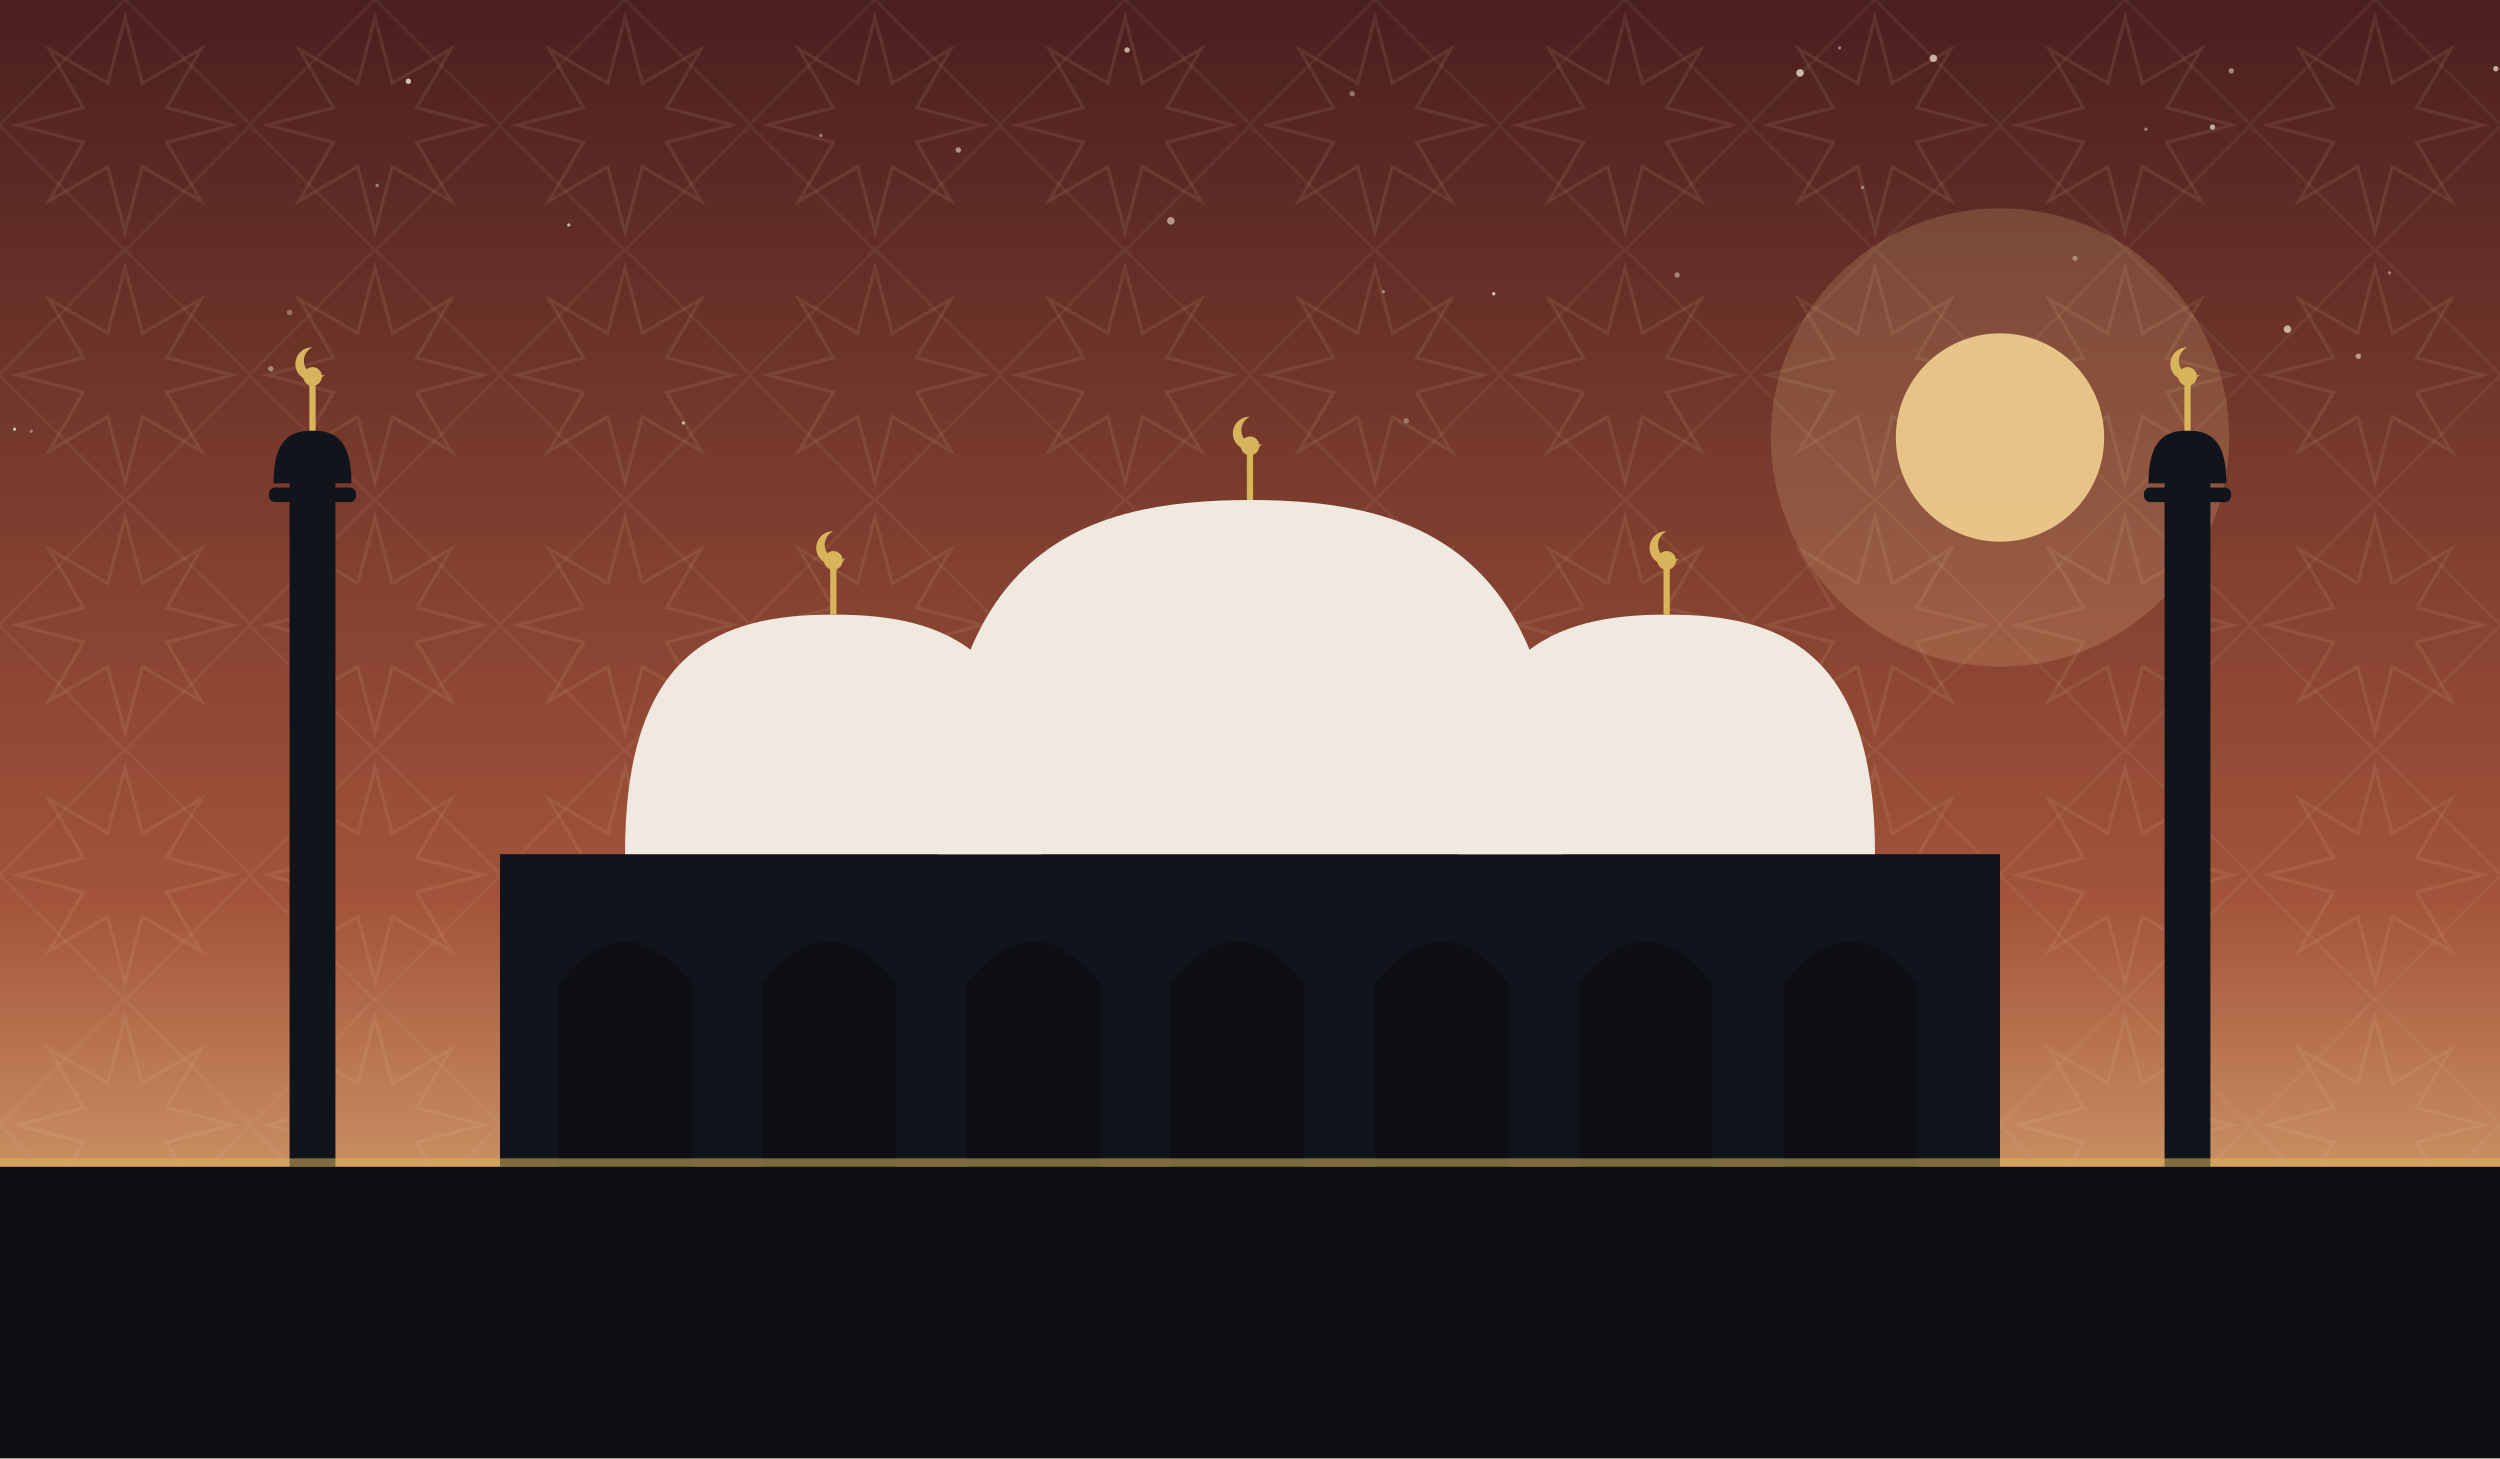
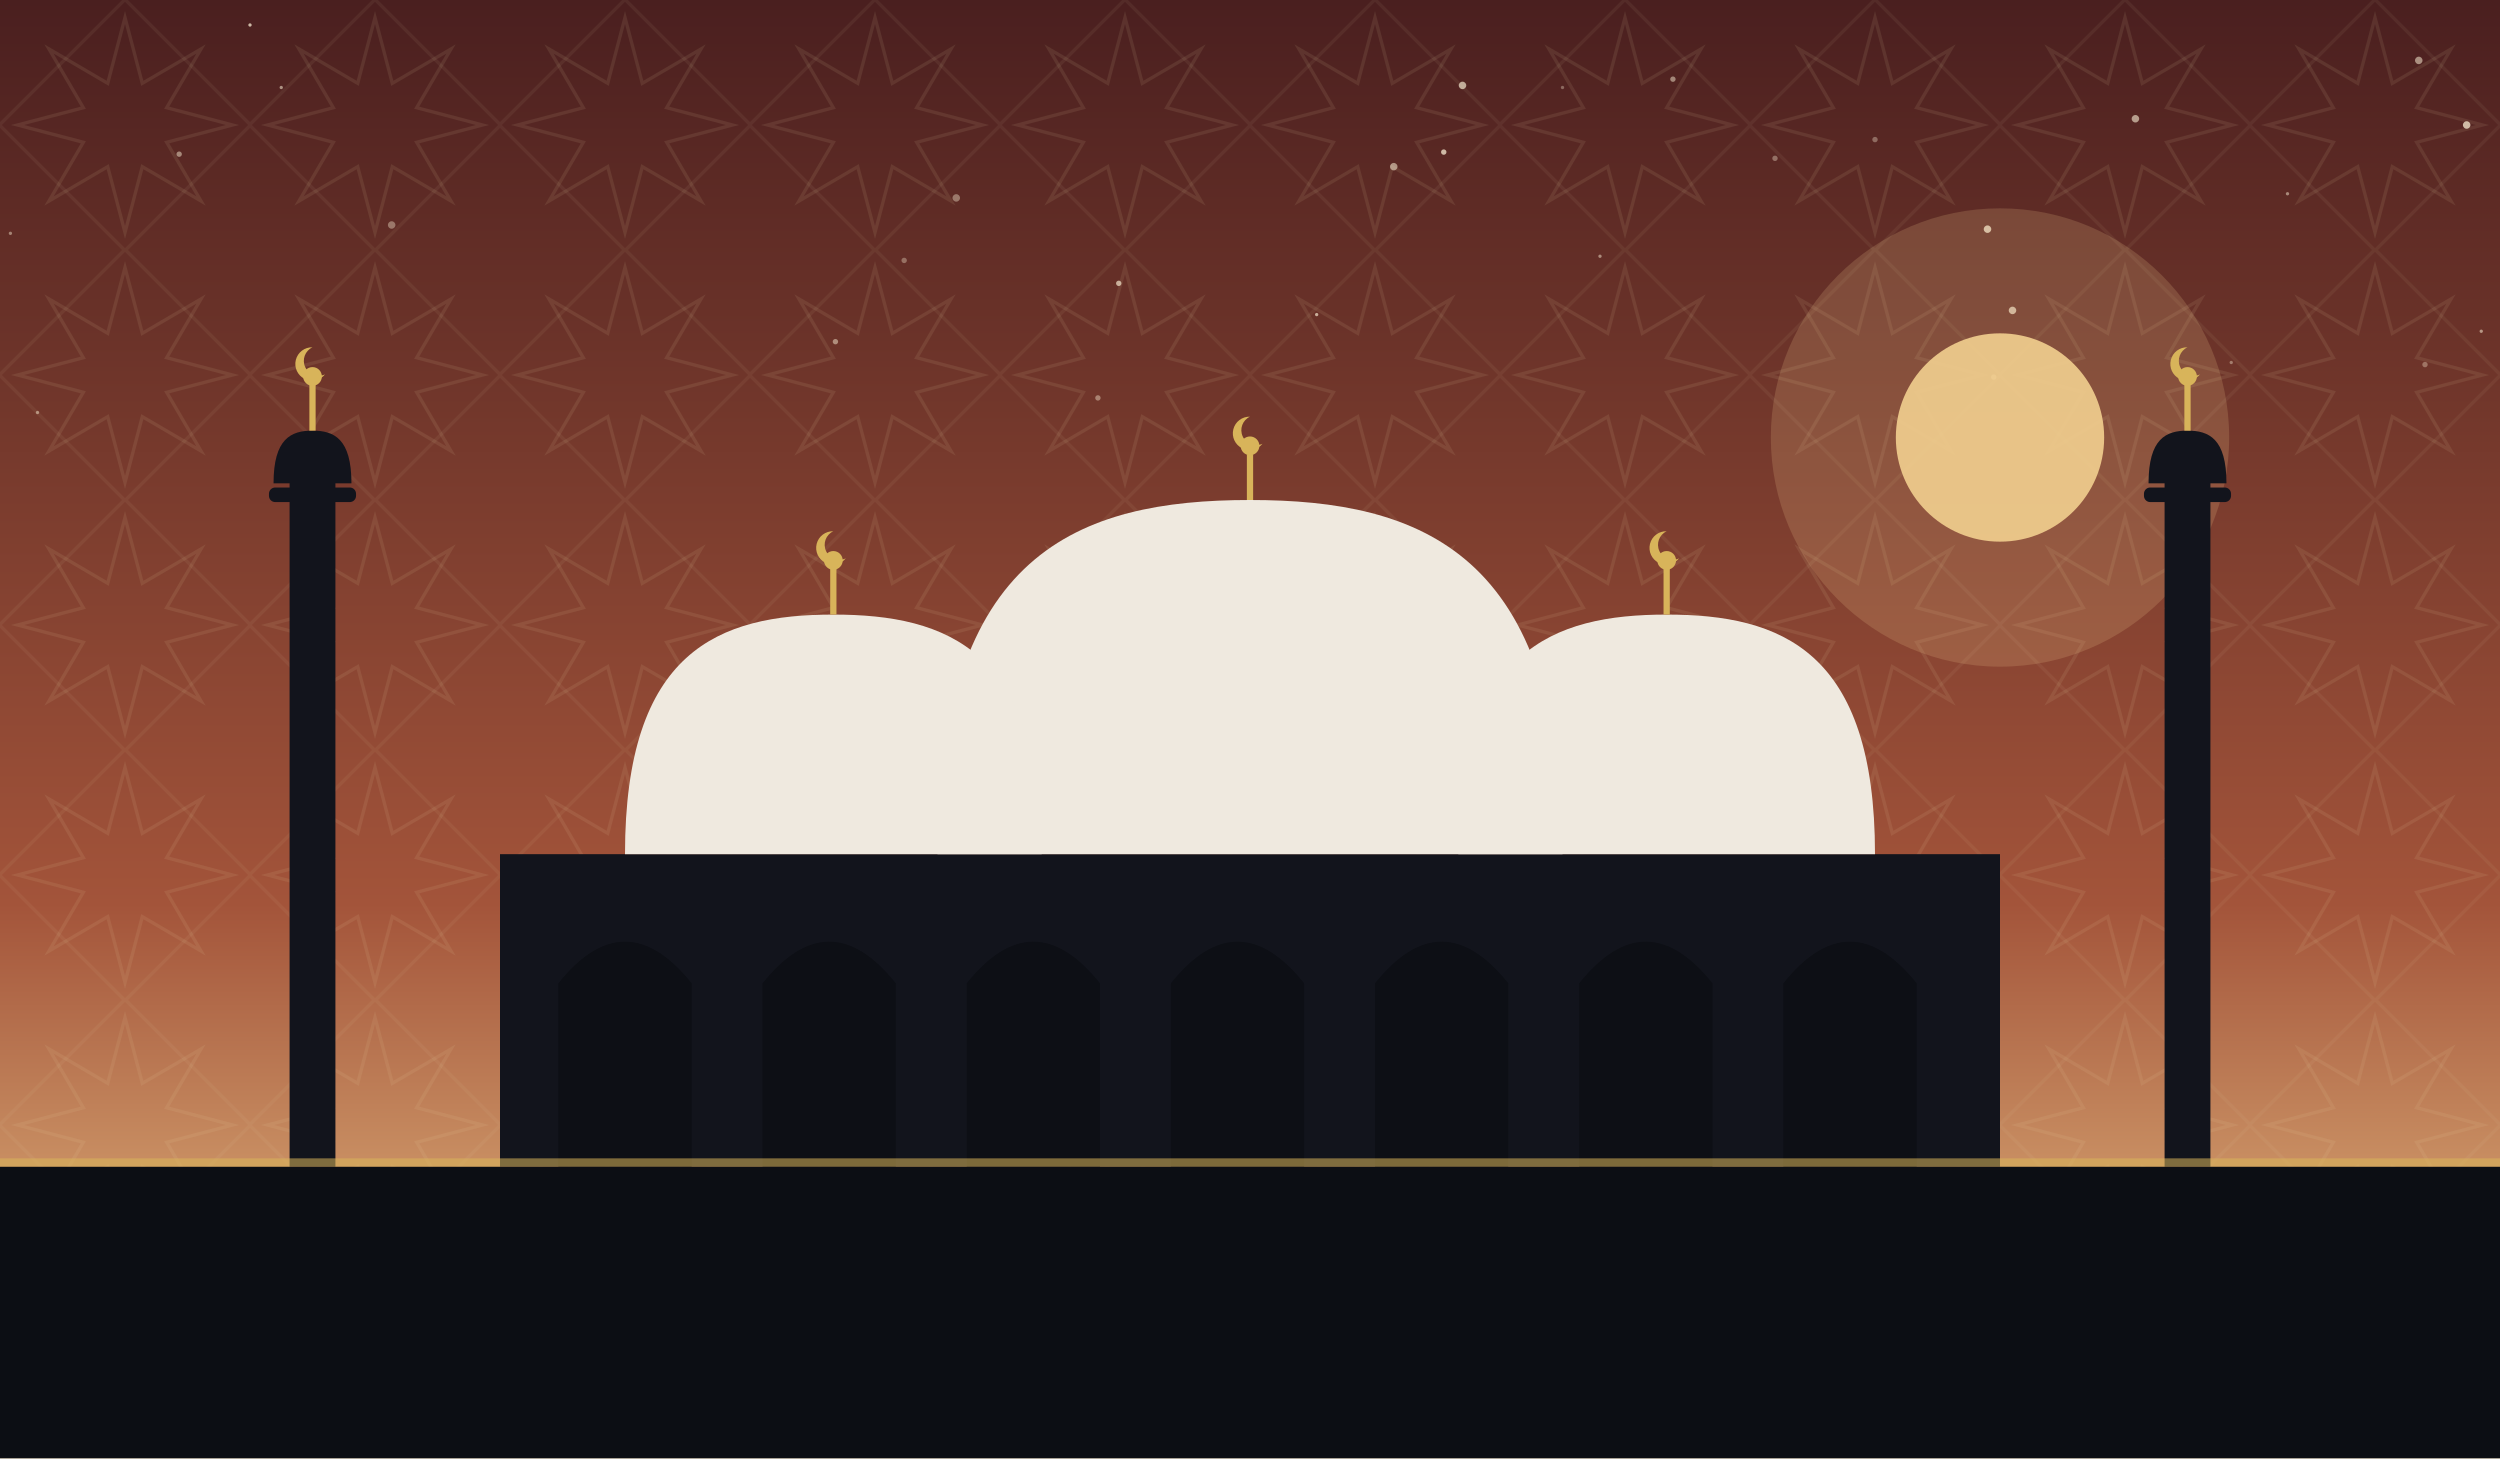
<svg xmlns="http://www.w3.org/2000/svg" viewBox="0 0 1200 700" role="img">
  <defs>
    <linearGradient id="sky" x1="0" y1="0" x2="0" y2="1">
      <stop offset="0" stop-color="#4a1f1f" />
      <stop offset="0.62" stop-color="#a3543a" />
      <stop offset="1" stop-color="#f2cf8f" />
    </linearGradient>
    <pattern id="g1" width="120" height="120" patternUnits="userSpaceOnUse">
      <polygon points="111.6,60.0 80.0,68.3 96.5,96.5 68.3,80.0 60.0,111.6 51.7,80.0 23.5,96.5 40.0,68.3 8.4,60.0 40.0,51.7 23.5,23.5 51.7,40.0 60.0,8.4 68.3,40.0 96.5,23.5 80.0,51.7" fill="none" stroke="#e8d9a8" stroke-width="1.6" opacity="0.1" />
      <rect x="17.4" y="17.4" width="85.2" height="85.2" fill="none" stroke="#e8d9a8" stroke-width="1.6" opacity="0.07" transform="rotate(45 60.0 60.0)" />
    </pattern>
  </defs>
  <rect width="1200" height="700" fill="url(#sky)" />
  <rect width="1200" height="700" fill="url(#g1)" />
-   <circle cx="1098" cy="158" r="1.8" fill="#f7ecd2" opacity="0.69" />
-   <circle cx="1132" cy="171" r="1.3" fill="#f7ecd2" opacity="0.57" />
-   <circle cx="151" cy="179" r="0.8" fill="#f7ecd2" opacity="0.64" />
-   <circle cx="675" cy="202" r="1.3" fill="#f7ecd2" opacity="0.35" />
-   <circle cx="664" cy="140" r="0.8" fill="#f7ecd2" opacity="0.45" />
-   <circle cx="1198" cy="33" r="1.3" fill="#f7ecd2" opacity="0.69" />
-   <circle cx="717" cy="141" r="0.8" fill="#f7ecd2" opacity="0.82" />
-   <circle cx="541" cy="24" r="1.3" fill="#f7ecd2" opacity="0.69" />
-   <circle cx="1030" cy="62" r="0.8" fill="#f7ecd2" opacity="0.45" />
-   <circle cx="864" cy="35" r="1.8" fill="#f7ecd2" opacity="0.75" />
-   <circle cx="883" cy="23" r="0.8" fill="#f7ecd2" opacity="0.44" />
-   <circle cx="7" cy="206" r="0.8" fill="#f7ecd2" opacity="0.77" />
-   <circle cx="996" cy="124" r="1.3" fill="#f7ecd2" opacity="0.39" />
-   <circle cx="130" cy="177" r="1.3" fill="#f7ecd2" opacity="0.45" />
-   <circle cx="649" cy="45" r="1.3" fill="#f7ecd2" opacity="0.40" />
-   <circle cx="273" cy="108" r="0.8" fill="#f7ecd2" opacity="0.69" />
-   <circle cx="562" cy="106" r="1.8" fill="#f7ecd2" opacity="0.57" />
-   <circle cx="196" cy="39" r="1.3" fill="#f7ecd2" opacity="0.79" />
-   <circle cx="15" cy="207" r="0.8" fill="#f7ecd2" opacity="0.40" />
-   <circle cx="139" cy="150" r="1.3" fill="#f7ecd2" opacity="0.35" />
-   <circle cx="928" cy="28" r="1.8" fill="#f7ecd2" opacity="0.69" />
-   <circle cx="1062" cy="61" r="1.3" fill="#f7ecd2" opacity="0.67" />
-   <circle cx="181" cy="89" r="0.8" fill="#f7ecd2" opacity="0.44" />
-   <circle cx="805" cy="132" r="1.3" fill="#f7ecd2" opacity="0.45" />
-   <circle cx="894" cy="90" r="0.8" fill="#f7ecd2" opacity="0.45" />
-   <circle cx="328" cy="203" r="0.8" fill="#f7ecd2" opacity="0.69" />
-   <circle cx="1147" cy="131" r="0.8" fill="#f7ecd2" opacity="0.42" />
-   <circle cx="1071" cy="34" r="1.3" fill="#f7ecd2" opacity="0.49" />
-   <circle cx="460" cy="72" r="1.3" fill="#f7ecd2" opacity="0.55" />
-   <circle cx="394" cy="65" r="0.8" fill="#f7ecd2" opacity="0.45" />
+   <circle cx="188" cy="108" r="1.8" fill="#f7ecd2" opacity="0.39" />
+   <circle cx="702" cy="41" r="1.8" fill="#f7ecd2" opacity="0.67" />
+   <circle cx="1161" cy="29" r="1.8" fill="#f7ecd2" opacity="0.54" />
+   <circle cx="5" cy="112" r="0.8" fill="#f7ecd2" opacity="0.45" />
+   <circle cx="954" cy="110" r="1.8" fill="#f7ecd2" opacity="0.75" />
+   <circle cx="768" cy="123" r="0.8" fill="#f7ecd2" opacity="0.49" />
+   <circle cx="527" cy="191" r="1.3" fill="#f7ecd2" opacity="0.42" />
+   <circle cx="1071" cy="174" r="0.8" fill="#f7ecd2" opacity="0.39" />
+   <circle cx="120" cy="12" r="0.8" fill="#f7ecd2" opacity="0.75" />
+   <circle cx="434" cy="125" r="1.3" fill="#f7ecd2" opacity="0.35" />
+   <circle cx="693" cy="73" r="1.3" fill="#f7ecd2" opacity="0.74" />
+   <circle cx="537" cy="136" r="1.3" fill="#f7ecd2" opacity="0.67" />
+   <circle cx="86" cy="74" r="1.3" fill="#f7ecd2" opacity="0.49" />
+   <circle cx="900" cy="67" r="1.3" fill="#f7ecd2" opacity="0.35" />
+   <circle cx="459" cy="95" r="1.8" fill="#f7ecd2" opacity="0.40" />
+   <circle cx="803" cy="38" r="1.3" fill="#f7ecd2" opacity="0.49" />
+   <circle cx="852" cy="76" r="1.3" fill="#f7ecd2" opacity="0.37" />
+   <circle cx="966" cy="149" r="1.8" fill="#f7ecd2" opacity="0.69" />
+   <circle cx="1025" cy="57" r="1.8" fill="#f7ecd2" opacity="0.60" />
+   <circle cx="669" cy="80" r="1.8" fill="#f7ecd2" opacity="0.55" />
+   <circle cx="18" cy="198" r="0.8" fill="#f7ecd2" opacity="0.49" />
+   <circle cx="632" cy="151" r="0.8" fill="#f7ecd2" opacity="0.67" />
+   <circle cx="1191" cy="159" r="0.8" fill="#f7ecd2" opacity="0.54" />
+   <circle cx="135" cy="42" r="0.8" fill="#f7ecd2" opacity="0.55" />
+   <circle cx="1184" cy="60" r="1.8" fill="#f7ecd2" opacity="0.75" />
+   <circle cx="1098" cy="93" r="0.8" fill="#f7ecd2" opacity="0.49" />
+   <circle cx="957" cy="181" r="1.3" fill="#f7ecd2" opacity="0.52" />
+   <circle cx="401" cy="164" r="1.3" fill="#f7ecd2" opacity="0.49" />
+   <circle cx="750" cy="42" r="0.8" fill="#f7ecd2" opacity="0.35" />
+   <circle cx="1164" cy="175" r="1.3" fill="#f7ecd2" opacity="0.35" />
  <circle cx="960" cy="210" r="110" fill="#f2cf8f" opacity="0.18" />
  <circle cx="960" cy="210" r="50" fill="#f2cf8f" opacity="0.9" />
  <rect x="240" y="410" width="720" height="150" fill="#12141c" />
  <path d="M 268 560 L 268 472 Q 300 432 332 472 L 332 560 Z" fill="#0c0e14" opacity="0.9" />
  <path d="M 366 560 L 366 472 Q 398 432 430 472 L 430 560 Z" fill="#0c0e14" opacity="0.9" />
  <path d="M 464 560 L 464 472 Q 496 432 528 472 L 528 560 Z" fill="#0c0e14" opacity="0.9" />
  <path d="M 562 560 L 562 472 Q 594 432 626 472 L 626 560 Z" fill="#0c0e14" opacity="0.9" />
  <path d="M 660 560 L 660 472 Q 692 432 724 472 L 724 560 Z" fill="#0c0e14" opacity="0.9" />
  <path d="M 758 560 L 758 472 Q 790 432 822 472 L 822 560 Z" fill="#0c0e14" opacity="0.9" />
  <path d="M 856 560 L 856 472 Q 888 432 920 472 L 920 560 Z" fill="#0c0e14" opacity="0.9" />
  <path d="M 450 410 C 450 265.5, 517.5 240, 600 240 C 682.5 240, 750 265.5, 750 410 Z" fill="#efe9df" />
  <line x1="600" y1="240" x2="600" y2="218" stroke="#d8b45a" stroke-width="3" />
  <circle cx="600" cy="214" r="4.5" fill="#d8b45a" />
  <path d="M 600 200 a 8 8 0 1 0 6 13 a 6.4 6.4 0 1 1 -6 -13 Z" fill="#d8b45a" />
  <path d="M 300 410 C 300 312.25, 345.0 295, 400 295 C 455.0 295, 500 312.25, 500 410 Z" fill="#efe9df" />
  <line x1="400" y1="295" x2="400" y2="273" stroke="#d8b45a" stroke-width="3" />
  <circle cx="400" cy="269" r="4.5" fill="#d8b45a" />
  <path d="M 400 255 a 8 8 0 1 0 6 13 a 6.4 6.4 0 1 1 -6 -13 Z" fill="#d8b45a" />
  <path d="M 700 410 C 700 312.25, 745.0 295, 800 295 C 855.0 295, 900 312.25, 900 410 Z" fill="#efe9df" />
  <line x1="800" y1="295" x2="800" y2="273" stroke="#d8b45a" stroke-width="3" />
  <circle cx="800" cy="269" r="4.5" fill="#d8b45a" />
  <path d="M 800 255 a 8 8 0 1 0 6 13 a 6.4 6.4 0 1 1 -6 -13 Z" fill="#d8b45a" />
  <rect x="139.0" y="230" width="22" height="330" fill="#12141c" />
  <rect x="129.1" y="234" width="41.8" height="7" rx="3" fill="#12141c" />
  <path d="M 131.3 232 C 131.3 210.495, 139.715 206.7, 150 206.7 C 160.285 206.7, 168.7 210.495, 168.7 232 Z" fill="#12141c" />
  <line x1="150" y1="206.7" x2="150" y2="184.7" stroke="#d8b45a" stroke-width="3" />
  <circle cx="150" cy="180.7" r="4.5" fill="#d8b45a" />
  <path d="M 150 166.7 a 8 8 0 1 0 6 13 a 6.4 6.4 0 1 1 -6 -13 Z" fill="#d8b45a" />
  <rect x="1039.0" y="230" width="22" height="330" fill="#12141c" />
  <rect x="1029.1" y="234" width="41.8" height="7" rx="3" fill="#12141c" />
  <path d="M 1031.3 232 C 1031.3 210.495, 1039.715 206.7, 1050 206.7 C 1060.285 206.7, 1068.7 210.495, 1068.7 232 Z" fill="#12141c" />
  <line x1="1050" y1="206.7" x2="1050" y2="184.7" stroke="#d8b45a" stroke-width="3" />
  <circle cx="1050" cy="180.7" r="4.5" fill="#d8b45a" />
  <path d="M 1050 166.7 a 8 8 0 1 0 6 13 a 6.4 6.4 0 1 1 -6 -13 Z" fill="#d8b45a" />
  <rect x="0" y="560" width="1200" height="140" fill="#0c0e14" />
  <rect x="0" y="556" width="1200" height="4" fill="#d8b45a" opacity="0.55" />
</svg>
